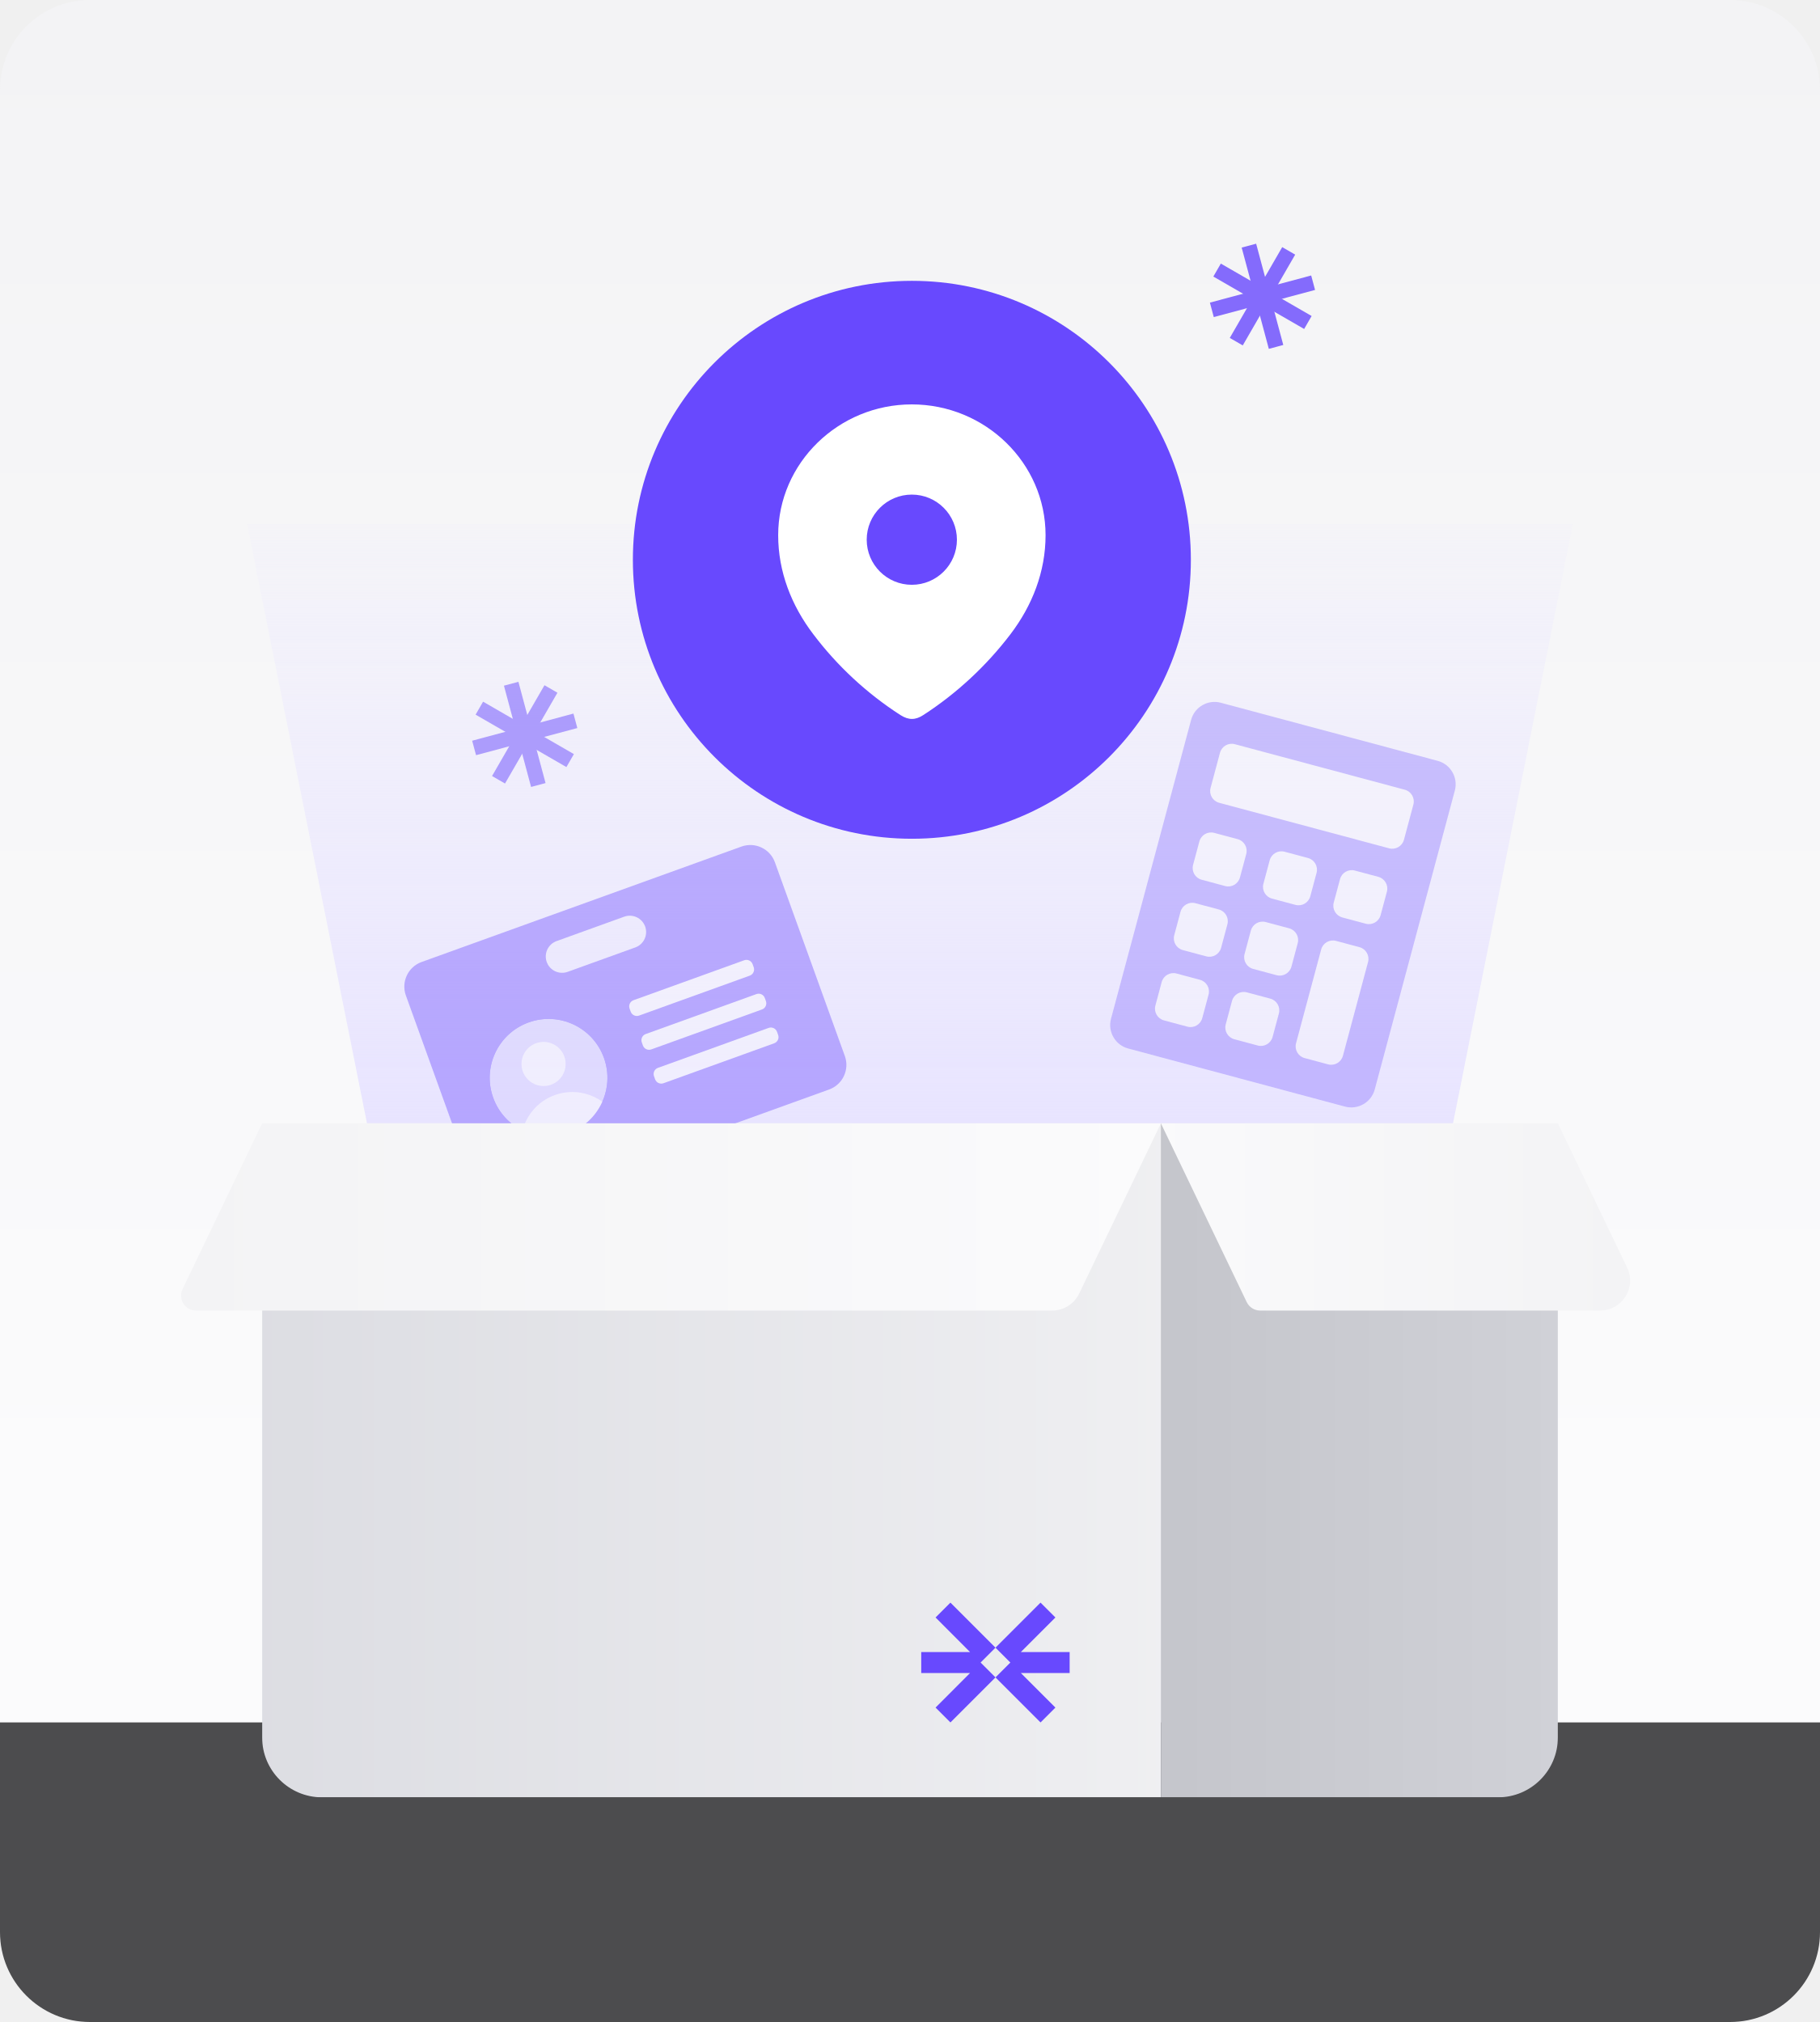
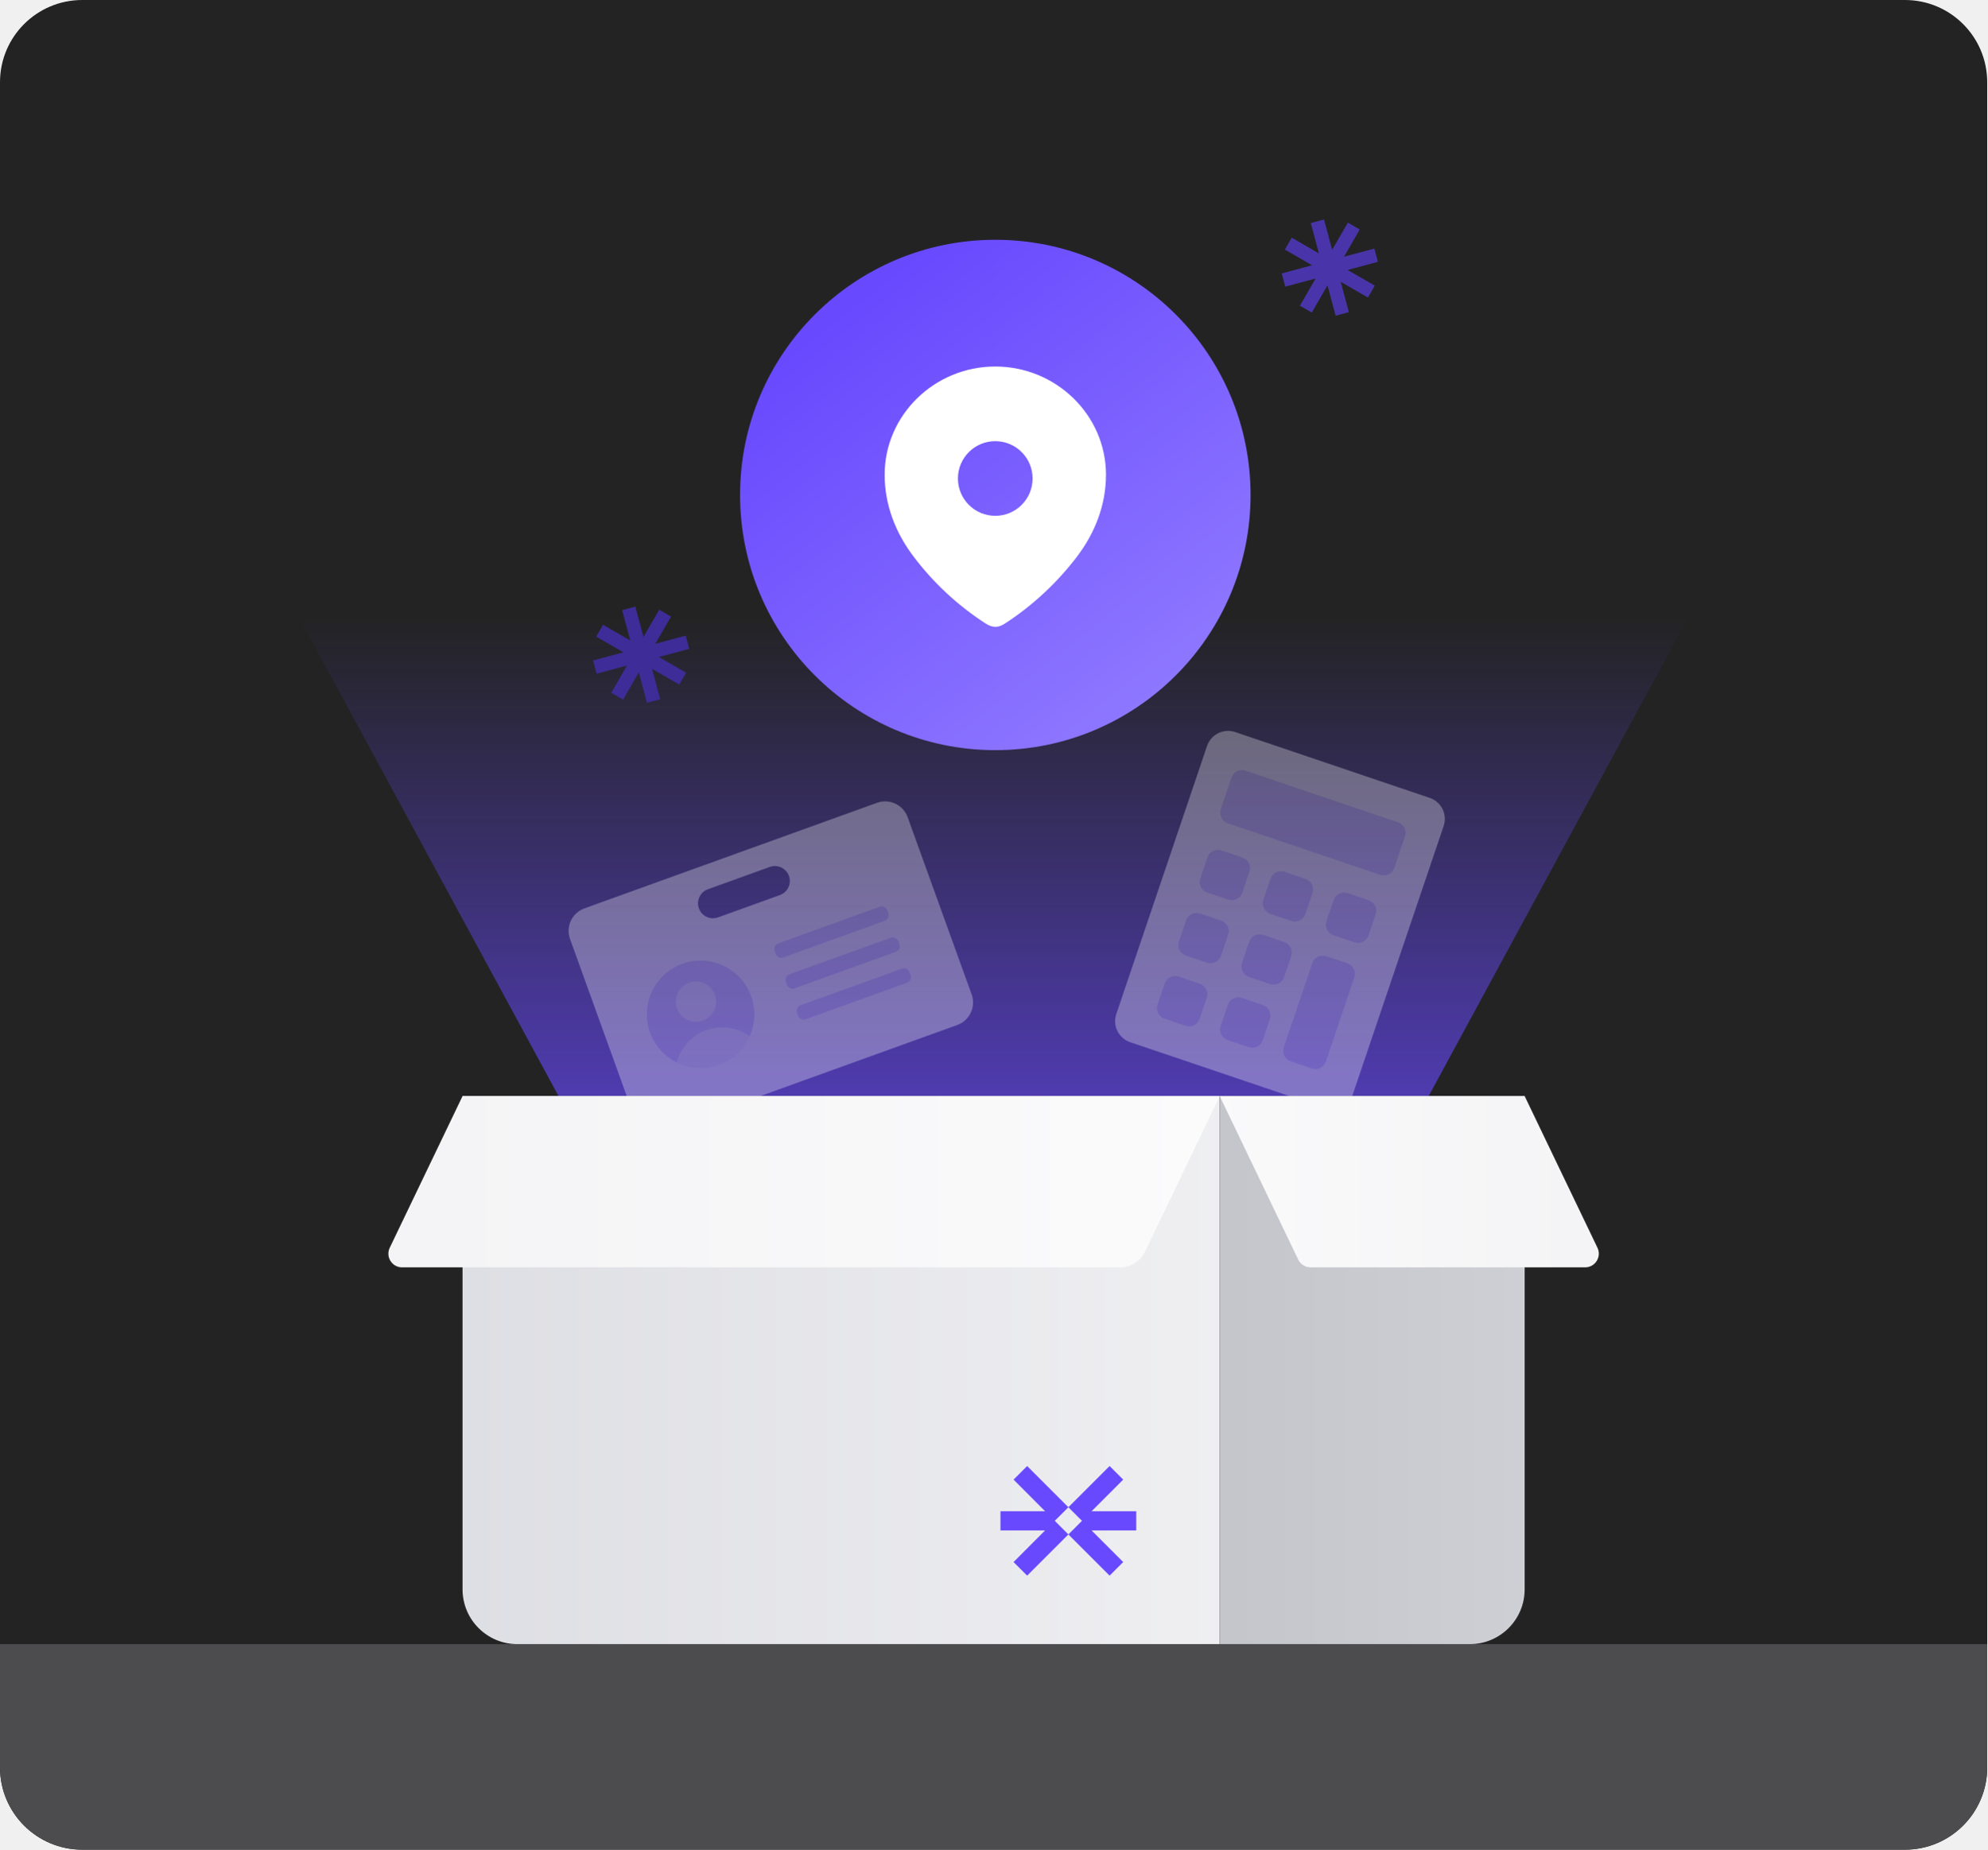
- <svg xmlns="http://www.w3.org/2000/svg" width="486" height="540" viewBox="0 0 486 540" fill="none">
-   <g clip-path="url(#clip0_522_3697)">
-     <rect width="486" height="540" rx="24" fill="url(#paint0_linear_522_3697)" />
-     <rect x="-17" y="460" width="521" height="80" fill="#4C4C4E" />
-     <path d="M66 140H420L388 300H98L66 140Z" fill="url(#paint1_linear_522_3697)" />
+ <svg xmlns="http://www.w3.org/2000/svg" width="580" height="540" viewBox="0 0 580 540" fill="none">
+   <g clip-path="url(#clip0_659_1514)">
+     <rect width="580" height="540" rx="24" fill="url(#paint0_linear_659_1514)" />
+     <rect width="580" height="540" fill="#232323" />
+     <rect y="480" width="580" height="60" fill="#4C4C4E" />
+     <path d="M79 165H501L416.977 320H163.023L79 165Z" fill="url(#paint1_linear_659_1514)" />
    <g opacity="0.3">
-       <rect x="319.741" y="186" width="72.909" height="95.592" rx="6.481" transform="rotate(15 319.741 186)" fill="#6849FE" />
-       <rect x="326.615" y="197.906" width="53.467" height="16.202" rx="3.24" transform="rotate(15 326.615 197.906)" fill="#FBFBFC" />
-       <rect x="321.107" y="221.59" width="12.962" height="12.962" rx="3.24" transform="rotate(15 321.107 221.59)" fill="#FBFBFC" />
-       <rect x="339.887" y="226.623" width="12.962" height="12.962" rx="3.24" transform="rotate(15 339.887 226.623)" fill="#FBFBFC" />
-       <rect x="358.667" y="231.655" width="12.962" height="12.962" rx="3.24" transform="rotate(15 358.667 231.655)" fill="#FBFBFC" />
-       <rect x="316.075" y="240.37" width="12.962" height="12.962" rx="3.24" transform="rotate(15 316.075 240.37)" fill="#FBFBFC" />
-       <rect x="334.855" y="245.402" width="12.962" height="12.962" rx="3.24" transform="rotate(15 334.855 245.402)" fill="#FBFBFC" />
-       <rect x="311.043" y="259.15" width="12.962" height="12.962" rx="3.24" transform="rotate(15 311.043 259.15)" fill="#FBFBFC" />
-       <rect x="329.823" y="264.182" width="12.962" height="12.962" rx="3.24" transform="rotate(15 329.823 264.182)" fill="#FBFBFC" />
-       <rect x="353.635" y="250.435" width="12.962" height="32.404" rx="3.24" transform="rotate(15 353.635 250.435)" fill="#FBFBFC" />
+       <rect x="354.373" y="211.643" width="72.909" height="95.592" rx="6.481" transform="rotate(18.6964 354.373 211.643)" fill="white" />
+       <rect x="360.465" y="223.967" width="53.467" height="16.202" rx="3.24" transform="rotate(18.6964 360.465 223.967)" fill="#D0C7FF" />
+       <rect x="353.441" y="247.248" width="12.962" height="12.962" rx="3.24" transform="rotate(18.6964 353.441 247.248)" fill="#D0C7FF" />
+       <rect x="371.859" y="253.48" width="12.962" height="12.962" rx="3.24" transform="rotate(18.6964 371.859 253.48)" fill="#D0C7FF" />
+       <rect x="390.275" y="259.712" width="12.962" height="12.962" rx="3.24" transform="rotate(18.6964 390.275 259.712)" fill="#D0C7FF" />
+       <rect x="347.209" y="265.664" width="12.962" height="12.962" rx="3.24" transform="rotate(18.6964 347.209 265.664)" fill="#D0C7FF" />
+       <rect x="365.627" y="271.896" width="12.962" height="12.962" rx="3.24" transform="rotate(18.6964 365.627 271.896)" fill="#D0C7FF" />
+       <rect x="340.977" y="284.08" width="12.962" height="12.962" rx="3.24" transform="rotate(18.6964 340.977 284.08)" fill="#D0C7FF" />
+       <rect x="359.395" y="290.313" width="12.962" height="12.962" rx="3.24" transform="rotate(18.6964 359.395 290.313)" fill="#D0C7FF" />
+       <rect x="384.043" y="278.129" width="12.962" height="32.404" rx="3.24" transform="rotate(18.6964 384.043 278.129)" fill="#D0C7FF" />
    </g>
-     <g opacity="0.4">
-       <path d="M197.985 226.088C201.614 224.779 205.617 226.658 206.926 230.286L225.6 282.021C226.91 285.65 225.03 289.652 221.402 290.962L135.998 321.789C132.37 323.098 128.367 321.219 127.057 317.59L108.383 265.856C107.074 262.227 108.953 258.224 112.582 256.915L197.985 226.088ZM148.622 251.331C146.354 252.15 145.179 254.652 145.998 256.919C146.816 259.187 149.318 260.362 151.586 259.543L169.652 253.022C171.92 252.204 173.094 249.702 172.276 247.434C171.457 245.167 168.956 243.992 166.688 244.81L148.622 251.331Z" fill="#6849FE" />
-       <rect x="167.529" y="267.711" width="34.922" height="4.365" rx="1.746" transform="rotate(-19.8471 167.529 267.711)" fill="#FBFBFC" />
-       <rect x="170.789" y="276.745" width="34.922" height="4.365" rx="1.746" transform="rotate(-19.8471 170.789 276.745)" fill="#FBFBFC" />
-       <rect x="174.05" y="285.778" width="34.922" height="4.365" rx="1.746" transform="rotate(-19.8471 174.05 285.778)" fill="#FBFBFC" />
-       <mask id="mask0_522_3697" style="mask-type:alpha" maskUnits="userSpaceOnUse" x="130" y="272" width="33" height="32">
-         <circle cx="146.484" cy="287.838" r="15.715" transform="rotate(-19.8471 146.484 287.838)" fill="#D9D9D9" />
+     <g opacity="0.3">
+       <path d="M255.973 234.371C259.601 233.062 263.604 234.941 264.914 238.569L283.588 290.304C284.897 293.933 283.018 297.936 279.39 299.245L193.986 330.072C190.358 331.381 186.355 329.502 185.045 325.874L166.371 274.139C165.062 270.51 166.941 266.507 170.57 265.198L255.973 234.371ZM206.61 259.615C204.342 260.433 203.167 262.935 203.986 265.203C204.804 267.47 207.306 268.645 209.574 267.826L227.64 261.305C229.907 260.487 231.082 257.985 230.264 255.717C229.445 253.45 226.943 252.275 224.676 253.094L206.61 259.615Z" fill="white" />
+       <rect x="225.518" y="275.995" width="34.922" height="4.365" rx="1.746" transform="rotate(-19.8471 225.518 275.995)" fill="#D0C7FF" />
+       <rect x="228.777" y="285.028" width="34.922" height="4.365" rx="1.746" transform="rotate(-19.8471 228.777 285.028)" fill="#D0C7FF" />
+       <rect x="232.037" y="294.061" width="34.922" height="4.365" rx="1.746" transform="rotate(-19.8471 232.037 294.061)" fill="#D0C7FF" />
+       <mask id="mask0_659_1514" style="mask-type:alpha" maskUnits="userSpaceOnUse" x="188" y="280" width="33" height="32">
+         <circle cx="204.472" cy="296.121" r="15.715" transform="rotate(-19.8471 204.472 296.121)" fill="#D9D9D9" />
      </mask>
-       <g mask="url(#mask0_522_3697)">
-         <circle cx="146.484" cy="287.838" r="15.715" transform="rotate(-19.8471 146.484 287.838)" fill="#D0C7FF" />
-         <circle cx="145.15" cy="284.143" r="5.893" transform="rotate(-19.8471 145.15 284.143)" fill="#FBFBFC" />
-         <circle cx="152.82" cy="305.391" r="13.751" transform="rotate(-19.8471 152.82 305.391)" fill="#FBFBFC" />
+       <g mask="url(#mask0_659_1514)">
+         <circle cx="204.472" cy="296.121" r="15.715" transform="rotate(-19.8471 204.472 296.121)" fill="#D0C7FF" />
+         <circle cx="203.138" cy="292.426" r="5.893" transform="rotate(-19.8471 203.138 292.426)" fill="#F0EDFF" />
+         <circle cx="210.807" cy="313.674" r="13.751" transform="rotate(-19.8471 210.807 313.674)" fill="#F0EDFF" />
      </g>
    </g>
-     <circle cx="243.5" cy="149.5" r="74.5" fill="#6849FE" />
-     <path d="M243.473 108C263.056 108 279.2 123.615 279.2 142.935C279.2 152.67 275.659 161.708 269.832 169.368C263.403 177.818 255.479 185.181 246.56 190.96C244.519 192.295 242.677 192.396 240.436 190.96C231.466 185.181 223.542 177.818 217.168 169.368C211.336 161.708 207.8 152.67 207.8 142.935C207.8 123.615 223.944 108 243.473 108ZM243.484 132.088C236.833 132.088 231.441 137.48 231.44 144.132C231.44 150.784 236.833 156.177 243.484 156.177C250.136 156.177 255.528 150.784 255.528 144.132C255.528 137.48 250.136 132.088 243.484 132.088Z" fill="white" />
-     <mask id="mask1_522_3697" style="mask-type:alpha" maskUnits="userSpaceOnUse" x="70" y="300" width="346" height="180">
-       <path d="M416 464C416 472.837 408.837 480 400 480H86C77.163 480 70 472.837 70 464V300H416V464Z" fill="#C2C3C9" />
+     <mask id="mask1_659_1514" style="mask-type:alpha" maskUnits="userSpaceOnUse" x="135" y="320" width="310" height="160">
+       <path d="M445 464C445 472.837 437.837 480 429 480H151C142.163 480 135 472.837 135 464V320H445V464Z" fill="#C2C3C9" />
    </mask>
-     <g mask="url(#mask1_522_3697)">
-       <path d="M70 300H310V480H70L70 300Z" fill="url(#paint2_linear_522_3697)" />
-       <path d="M310 300H416V480H310V300Z" fill="url(#paint3_linear_522_3697)" />
+     <g mask="url(#mask1_659_1514)">
+       <path d="M116 300H356V480H116L116 300Z" fill="url(#paint2_linear_659_1514)" />
+       <path d="M356 300H462V480H356V300Z" fill="url(#paint3_linear_659_1514)" />
    </g>
-     <path d="M70 300H310L288.178 345.462C286.847 348.236 284.043 350 280.966 350H52.357C49.411 350 47.476 346.924 48.751 344.269L70 300Z" fill="url(#paint4_linear_522_3697)" />
-     <path d="M310 300H416L434.498 338.538C437.048 343.849 433.177 350 427.286 350H336.517C334.979 350 333.577 349.118 332.911 347.731L310 300Z" fill="url(#paint5_linear_522_3697)" />
-     <path d="M263.023 445.166L261.857 444L263.023 442.834L264.66 441.197L265.826 440.031L263.023 437.228L253.795 428L249.826 431.969L259.033 441.197H246V446.803H259.033L249.826 456.031L253.795 460L263.023 450.772L265.826 447.969L264.66 446.803L263.023 445.166Z" fill="#6849FE" />
-     <path d="M285.632 441.197H272.598L281.826 431.969L277.857 428L268.629 437.228L265.826 440.031L266.992 441.197L268.629 442.834L269.795 444L268.629 445.166L266.992 446.803L265.826 447.969L268.629 450.772L277.857 460L281.826 456.031L272.598 446.803H285.632V441.197Z" fill="#6849FE" />
+     <path d="M135 320H356L334.178 365.462C332.847 368.236 330.043 370 326.966 370H117.357C114.412 370 112.476 366.924 113.751 364.269L135 320Z" fill="url(#paint4_linear_659_1514)" />
+     <path d="M356 320H445L466.249 364.269C467.524 366.924 465.589 370 462.643 370H382.517C380.979 370 379.577 369.118 378.911 367.731L356 320Z" fill="url(#paint5_linear_659_1514)" />
+     <path d="M309.023 445.166L307.857 444L309.023 442.834L310.66 441.197L311.826 440.031L309.023 437.228L299.795 428L295.826 431.969L305.033 441.197H292V446.803H305.033L295.826 456.031L299.795 460L309.023 450.772L311.826 447.969L310.66 446.803L309.023 445.166Z" fill="#6849FE" />
+     <path d="M331.632 441.197H318.599L327.826 431.969L323.857 428L314.629 437.228L311.826 440.031L312.992 441.197L314.629 442.834L315.795 444L314.629 445.166L312.992 446.803L311.826 447.969L314.629 450.772L323.857 460L327.826 456.031L318.599 446.803H331.632V441.197Z" fill="#6849FE" />
    <g opacity="0.8">
-       <rect x="342.392" y="66" width="4" height="28" transform="rotate(30 342.392 66)" fill="#6849FE" />
-       <rect x="350.249" y="84.392" width="4" height="28" transform="rotate(120 350.249 84.3923)" fill="#6849FE" />
-       <rect x="342.68" y="92.13" width="4" height="28" transform="rotate(165 342.68 92.1298)" fill="#6849FE" />
-       <rect x="324.119" y="84.68" width="4" height="28" transform="rotate(-105 324.119 84.6797)" fill="#6849FE" />
+       <rect x="393.4" y="65" width="4" height="28" transform="rotate(30 393.4 65)" fill="#533ACB" />
+       <rect x="401.256" y="83.392" width="4" height="28" transform="rotate(120 401.256 83.3923)" fill="#533ACB" />
+       <rect x="393.688" y="91.13" width="4" height="28" transform="rotate(165 393.688 91.1298)" fill="#533ACB" />
+       <rect x="375.127" y="83.68" width="4" height="28" transform="rotate(-105 375.127 83.6797)" fill="#533ACB" />
    </g>
-     <g opacity="0.5">
-       <rect x="145.392" y="183" width="4" height="28" transform="rotate(30 145.392 183)" fill="#6849FE" />
-       <rect x="153.249" y="201.392" width="4" height="28" transform="rotate(120 153.249 201.392)" fill="#6849FE" />
-       <rect x="145.68" y="209.13" width="4" height="28" transform="rotate(165 145.68 209.13)" fill="#6849FE" />
-       <rect x="127.119" y="201.68" width="4" height="28" transform="rotate(-105 127.119 201.68)" fill="#6849FE" />
-     </g>
+     <rect x="192.395" y="178" width="4" height="28" transform="rotate(30 192.395 178)" fill="#3E2C98" />
+     <rect x="200.252" y="196.392" width="4" height="28" transform="rotate(120 200.252 196.392)" fill="#3E2C98" />
+     <rect x="192.682" y="204.13" width="4" height="28" transform="rotate(165 192.682 204.13)" fill="#3E2C98" />
+     <rect x="174.121" y="196.68" width="4" height="28" transform="rotate(-105 174.121 196.68)" fill="#3E2C98" />
+     <circle cx="290.5" cy="144.5" r="74.5" fill="url(#paint6_linear_659_1514)" />
+     <path d="M290.474 107C308.192 107 322.799 121.128 322.799 138.607C322.799 147.415 319.596 155.593 314.323 162.523C308.507 170.169 301.337 176.83 293.268 182.059C291.421 183.267 289.754 183.358 287.727 182.059C279.611 176.83 272.442 170.169 266.675 162.523C261.399 155.593 258.199 147.415 258.199 138.607C258.199 121.128 272.805 107 290.474 107ZM290.485 128.794C284.467 128.794 279.588 133.673 279.588 139.691C279.588 145.71 284.467 150.588 290.485 150.588C296.503 150.588 301.382 145.709 301.382 139.691C301.382 133.673 296.503 128.794 290.485 128.794Z" fill="white" />
  </g>
  <defs>
-     <linearGradient id="paint0_linear_522_3697" x1="243" y1="0" x2="243" y2="404" gradientUnits="userSpaceOnUse">
+     <linearGradient id="paint0_linear_659_1514" x1="290" y1="0" x2="290" y2="404" gradientUnits="userSpaceOnUse">
      <stop stop-color="#F3F3F5" />
      <stop offset="1" stop-color="#FBFBFC" />
    </linearGradient>
-     <linearGradient id="paint1_linear_522_3697" x1="243" y1="140" x2="243" y2="300" gradientUnits="userSpaceOnUse">
-       <stop stop-color="#E8E4FF" stop-opacity="0.1" />
-       <stop offset="1" stop-color="#E8E4FF" />
+     <linearGradient id="paint1_linear_659_1514" x1="290" y1="179.5" x2="290" y2="398.5" gradientUnits="userSpaceOnUse">
+       <stop stop-color="#6849FE" stop-opacity="0" />
+       <stop offset="1" stop-color="#6849FE" />
    </linearGradient>
-     <linearGradient id="paint2_linear_522_3697" x1="365" y1="390" x2="11.5" y2="390" gradientUnits="userSpaceOnUse">
+     <linearGradient id="paint2_linear_659_1514" x1="411" y1="390" x2="57.5" y2="390" gradientUnits="userSpaceOnUse">
      <stop stop-color="#F3F3F5" />
      <stop offset="1" stop-color="#D8D9DF" />
    </linearGradient>
-     <linearGradient id="paint3_linear_522_3697" x1="489.5" y1="390" x2="287.5" y2="390" gradientUnits="userSpaceOnUse">
+     <linearGradient id="paint3_linear_659_1514" x1="535.5" y1="390" x2="333.5" y2="390" gradientUnits="userSpaceOnUse">
      <stop stop-color="#D8D9DF" />
      <stop offset="1" stop-color="#C2C3C9" />
    </linearGradient>
-     <linearGradient id="paint4_linear_522_3697" x1="46" y1="325" x2="310" y2="325" gradientUnits="userSpaceOnUse">
+     <linearGradient id="paint4_linear_659_1514" x1="92" y1="345" x2="356" y2="345" gradientUnits="userSpaceOnUse">
      <stop stop-color="#F3F3F5" />
      <stop offset="1" stop-color="#FBFBFC" />
    </linearGradient>
-     <linearGradient id="paint5_linear_522_3697" x1="286" y1="325" x2="434.5" y2="325" gradientUnits="userSpaceOnUse">
+     <linearGradient id="paint5_linear_659_1514" x1="332" y1="345" x2="480.5" y2="345" gradientUnits="userSpaceOnUse">
      <stop stop-color="#FBFBFC" />
      <stop offset="1" stop-color="#F3F3F5" />
    </linearGradient>
-     <clipPath id="clip0_522_3697">
-       <rect width="486" height="540" rx="24" fill="white" />
+     <linearGradient id="paint6_linear_659_1514" x1="246.5" y1="89.5" x2="336.5" y2="203.5" gradientUnits="userSpaceOnUse">
+       <stop stop-color="#6849FE" />
+       <stop offset="1" stop-color="#8E77FF" />
+     </linearGradient>
+     <clipPath id="clip0_659_1514">
+       <rect width="580" height="540" rx="24" fill="white" />
    </clipPath>
  </defs>
</svg>
